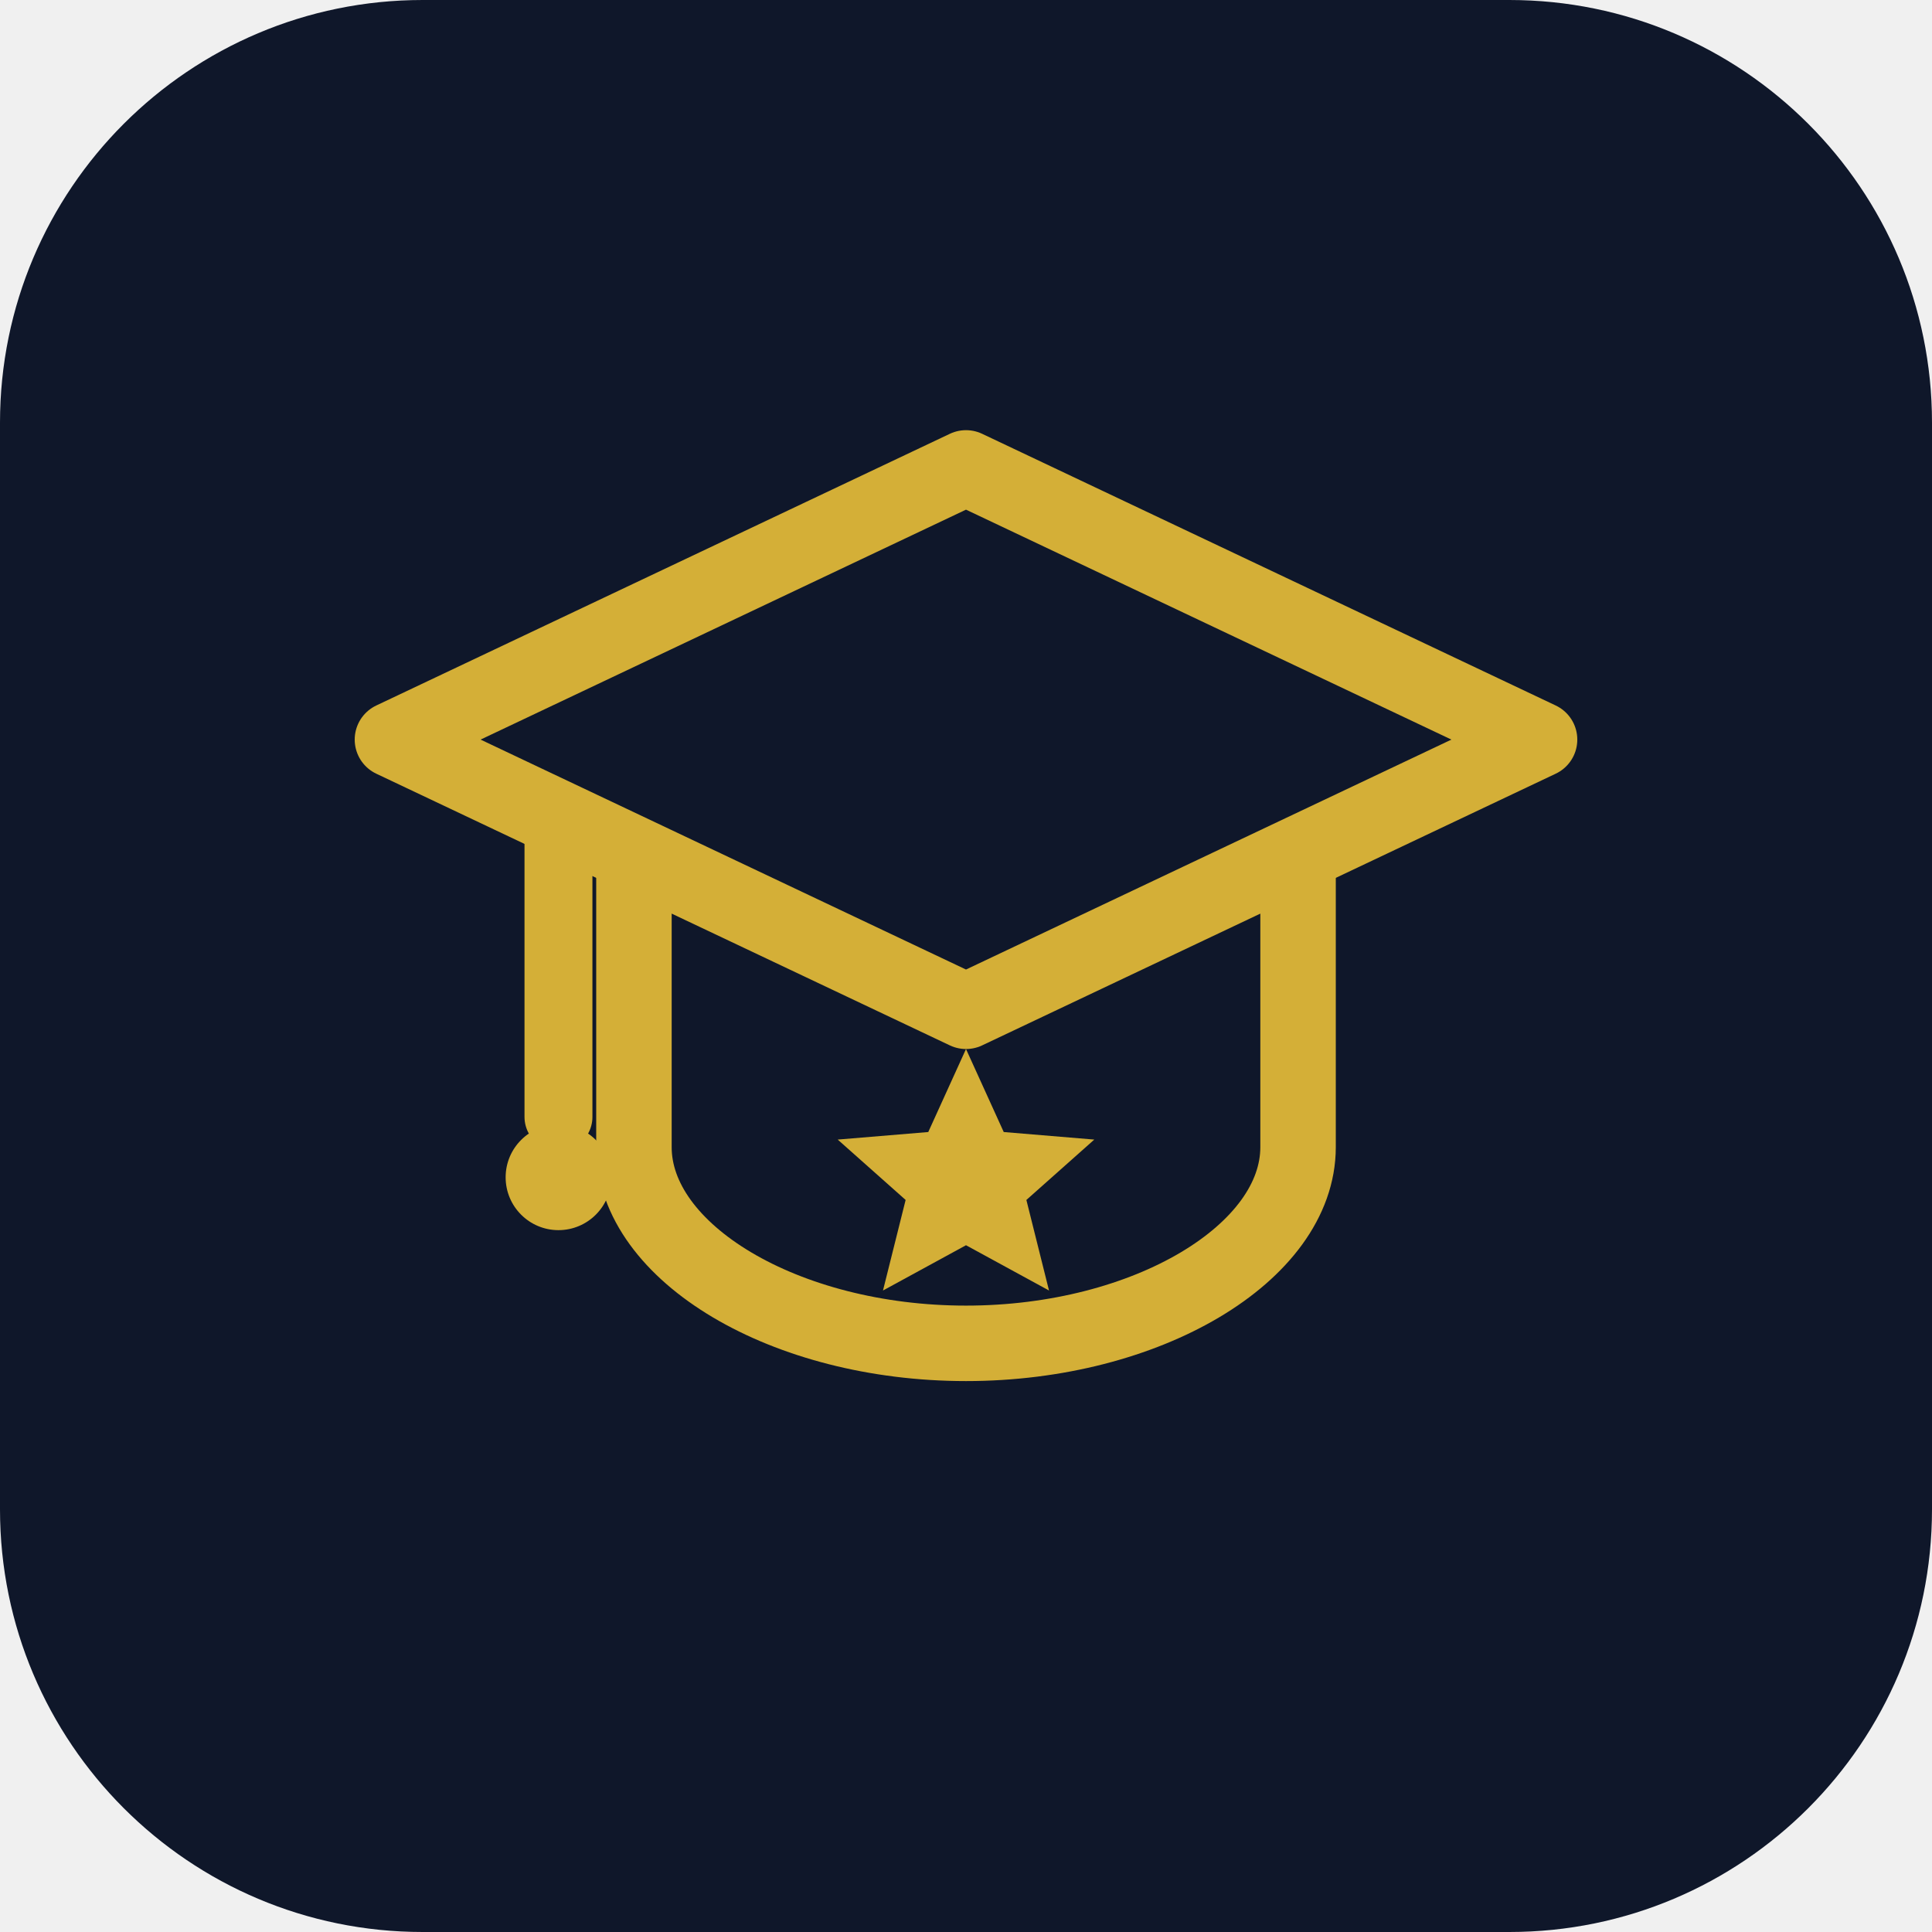
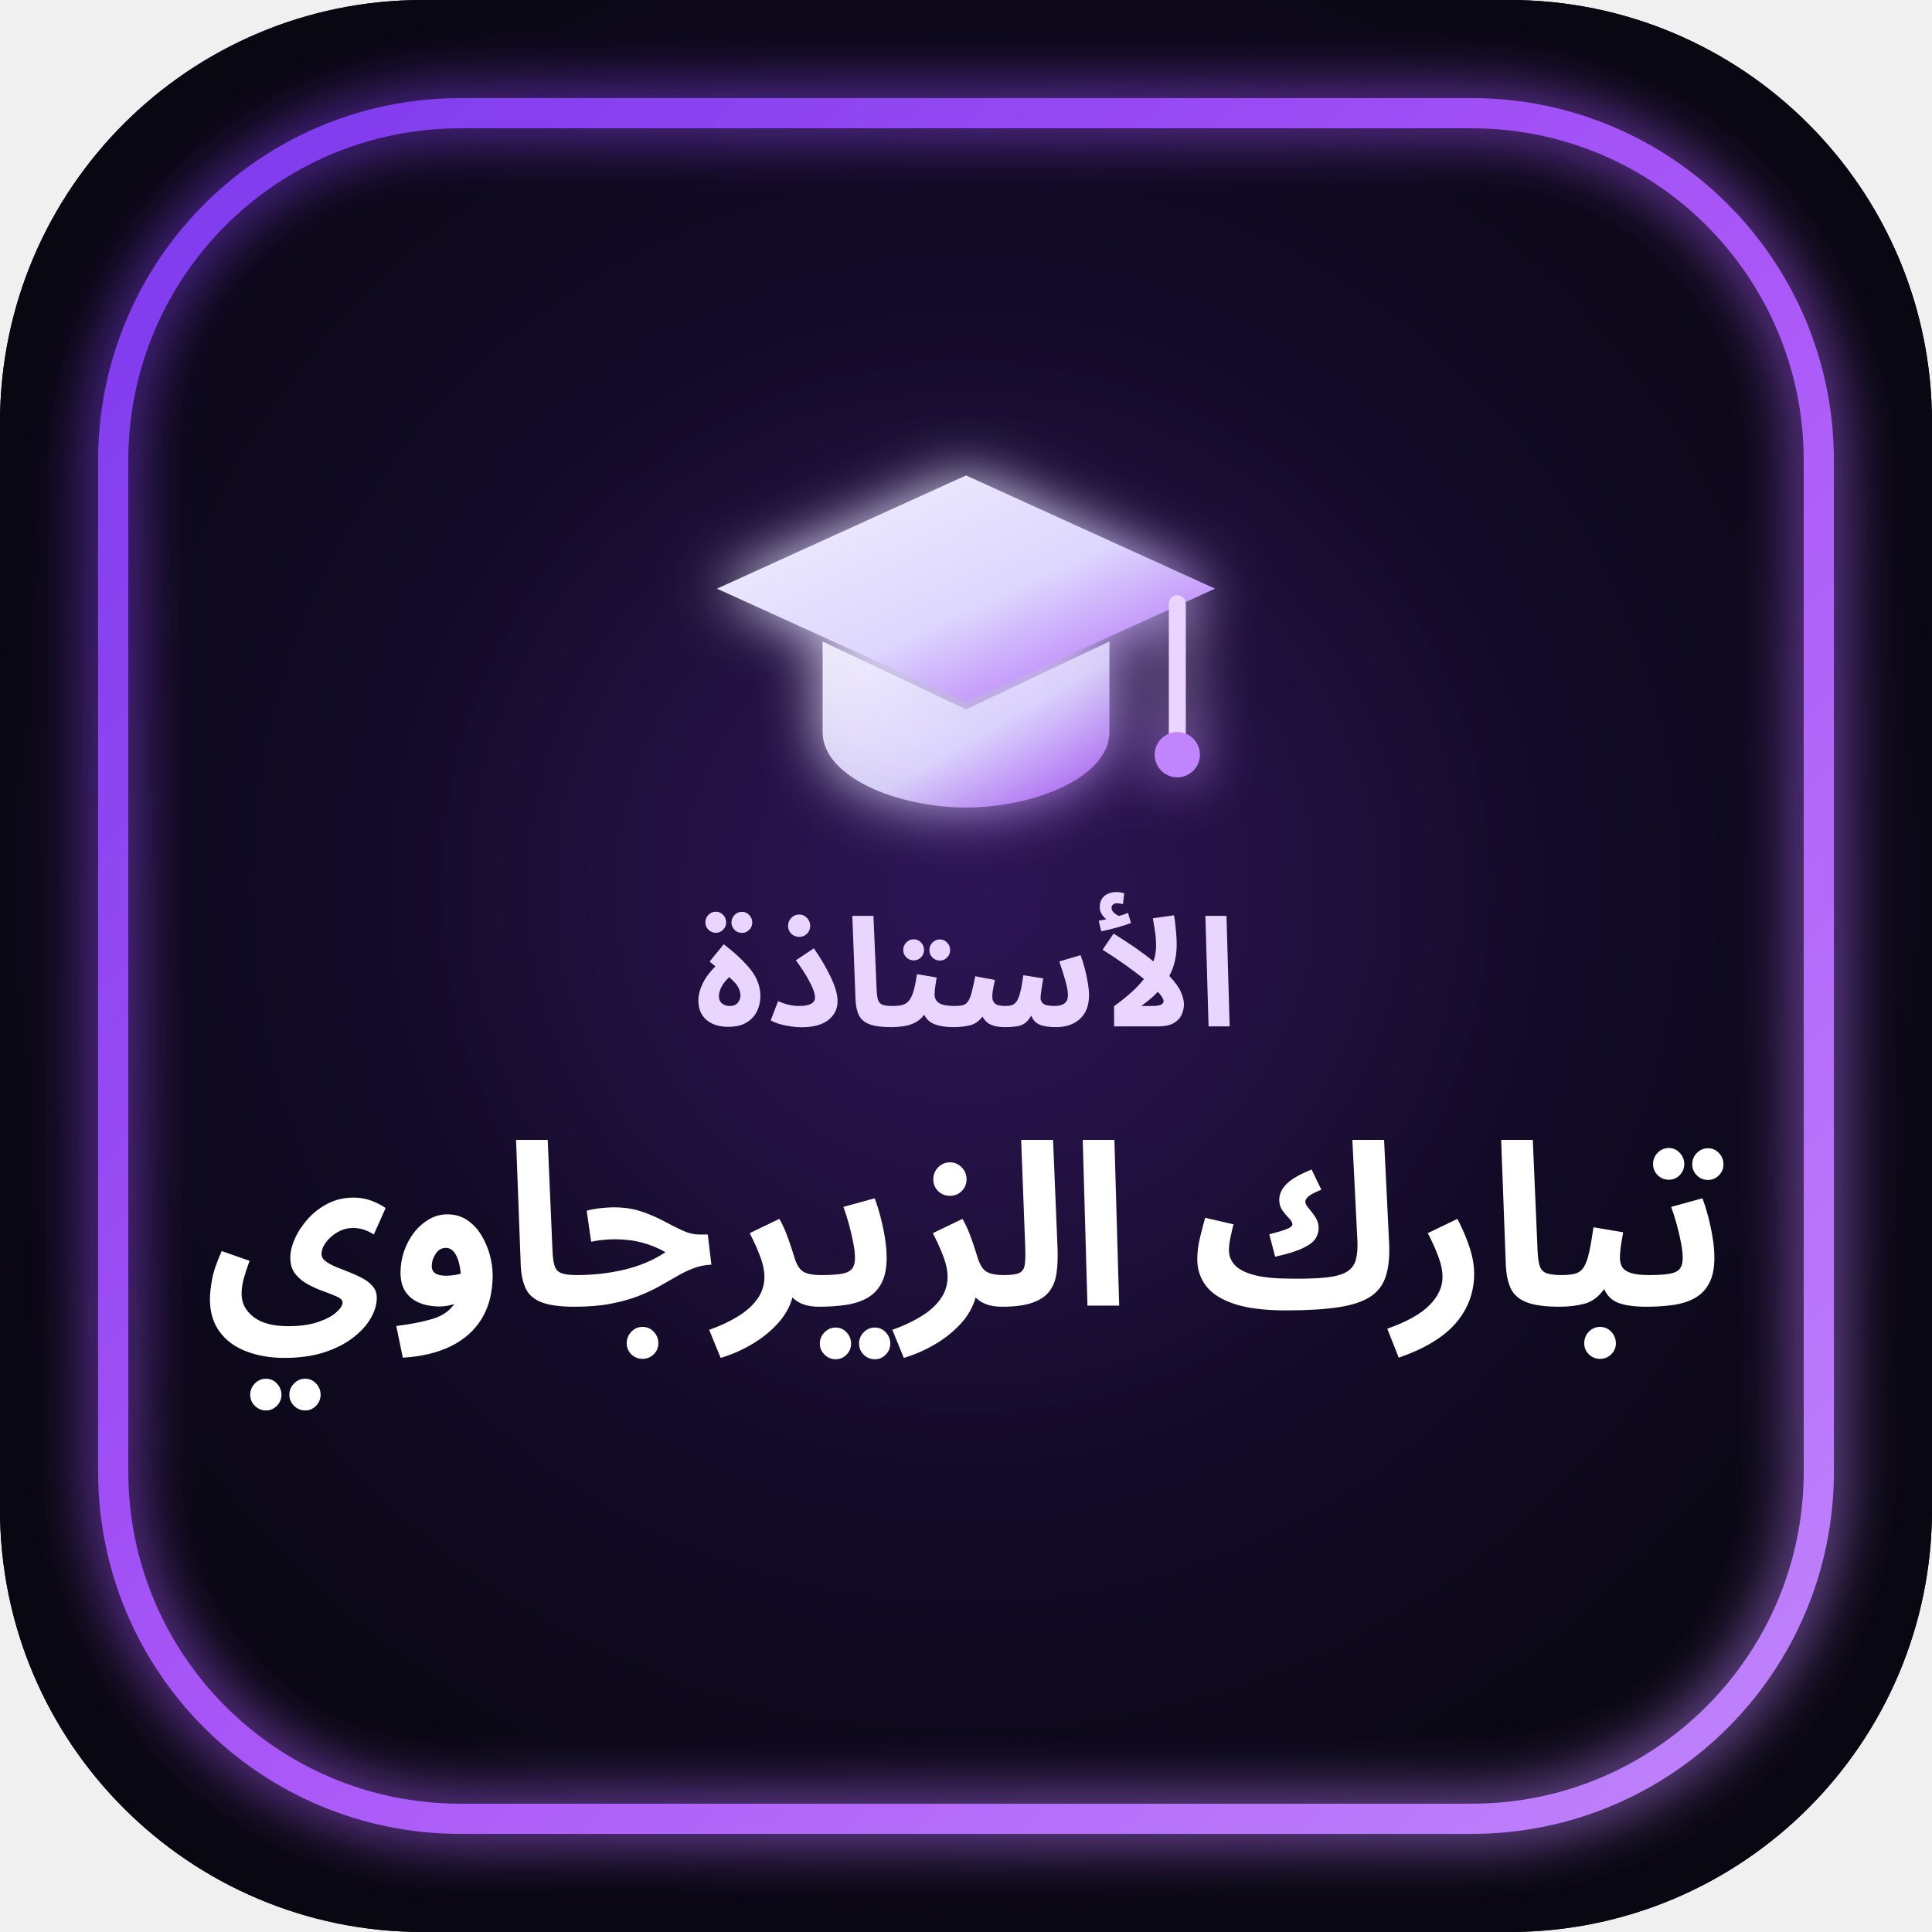
- <svg xmlns="http://www.w3.org/2000/svg" viewBox="0 0 512 512" fill="none">
-   <rect width="512" height="512" rx="112" fill="#0F172A" />
-   <path d="M256 124L104 196L256 268L408 196L256 124Z" stroke="#D4AF37" stroke-width="20" stroke-linejoin="round" />
-   <path d="M168 232V304C168 332 208 356 256 356C304 356 344 332 344 304V232" stroke="#D4AF37" stroke-width="20" stroke-linecap="round" stroke-linejoin="round" />
-   <path d="M148 216V296" stroke="#D4AF37" stroke-width="18" stroke-linecap="round" />
-   <circle cx="148" cy="312" r="14" fill="#D4AF37" />
-   <path d="M256 278L266 300L290 302L272 318L278 342L256 330L234 342L240 318L222 302L246 300L256 278Z" fill="#D4AF37" />
+ <svg xmlns="http://www.w3.org/2000/svg" viewBox="0 0 512 512" width="512" height="512">
+   <defs>
+     <radialGradient id="bgGlow" cx="50%" cy="46%" r="54%">
+       <stop offset="0%" stop-color="#3B1A6E" stop-opacity="0.72" />
+       <stop offset="55%" stop-color="#140B29" stop-opacity="0.95" />
+       <stop offset="100%" stop-color="#090712" stop-opacity="1" />
+     </radialGradient>
+     <linearGradient id="neonBorder" x1="0%" y1="0%" x2="100%" y2="100%">
+       <stop offset="0%" stop-color="#7C3AED" />
+       <stop offset="50%" stop-color="#A855F7" />
+       <stop offset="100%" stop-color="#C084FC" />
+     </linearGradient>
+     <linearGradient id="capGrad" x1="0%" y1="0%" x2="100%" y2="100%">
+       <stop offset="0%" stop-color="#F5F3FF" />
+       <stop offset="55%" stop-color="#DDD6FE" />
+       <stop offset="100%" stop-color="#A855F7" />
+     </linearGradient>
+     <filter id="purpleGlow" x="-20%" y="-20%" width="140%" height="140%">
+       <feGaussianBlur stdDeviation="8" result="blur" />
+       <feMerge>
+         <feMergeNode in="blur" />
+         <feMergeNode in="SourceGraphic" />
+       </feMerge>
+     </filter>
+   </defs>
+   <rect width="512" height="512" rx="112" fill="#090712" />
+   <rect width="512" height="512" rx="112" fill="url(#bgGlow)" />
+   <rect x="30" y="30" width="452" height="452" rx="92" fill="none" stroke="url(#neonBorder)" stroke-width="8" filter="url(#purpleGlow)" />
+   <g transform="translate(256, 168)" filter="url(#purpleGlow)">
+     <polygon points="0,-42 66,-12 0,18 -66,-12" fill="url(#capGrad)" />
+     <path d="M-38,2 L-38,26 C-38,38 -18,46 0,46 C18,46 38,38 38,26 L38,2 L0,20 Z" fill="url(#capGrad)" opacity="0.92" />
+     <line x1="56" y1="-8" x2="56" y2="28" stroke="#E9D5FF" stroke-width="4.5" stroke-linecap="round" />
+     <circle cx="56" cy="32" r="6" fill="#C084FC" />
+   </g>
+   <text x="256" y="272" text-anchor="middle" fill="#E9D5FF" font-family="'Cairo', 'Tajawal', 'Noto Sans Arabic', sans-serif" font-size="40" font-weight="700" direction="rtl">الأستاذة</text>
+   <text x="256" y="346" text-anchor="middle" fill="#FFFFFF" font-family="'Cairo', 'Tajawal', 'Noto Sans Arabic', sans-serif" font-size="60" font-weight="900" direction="rtl">تبارك الزيرجاوي</text>
</svg>
